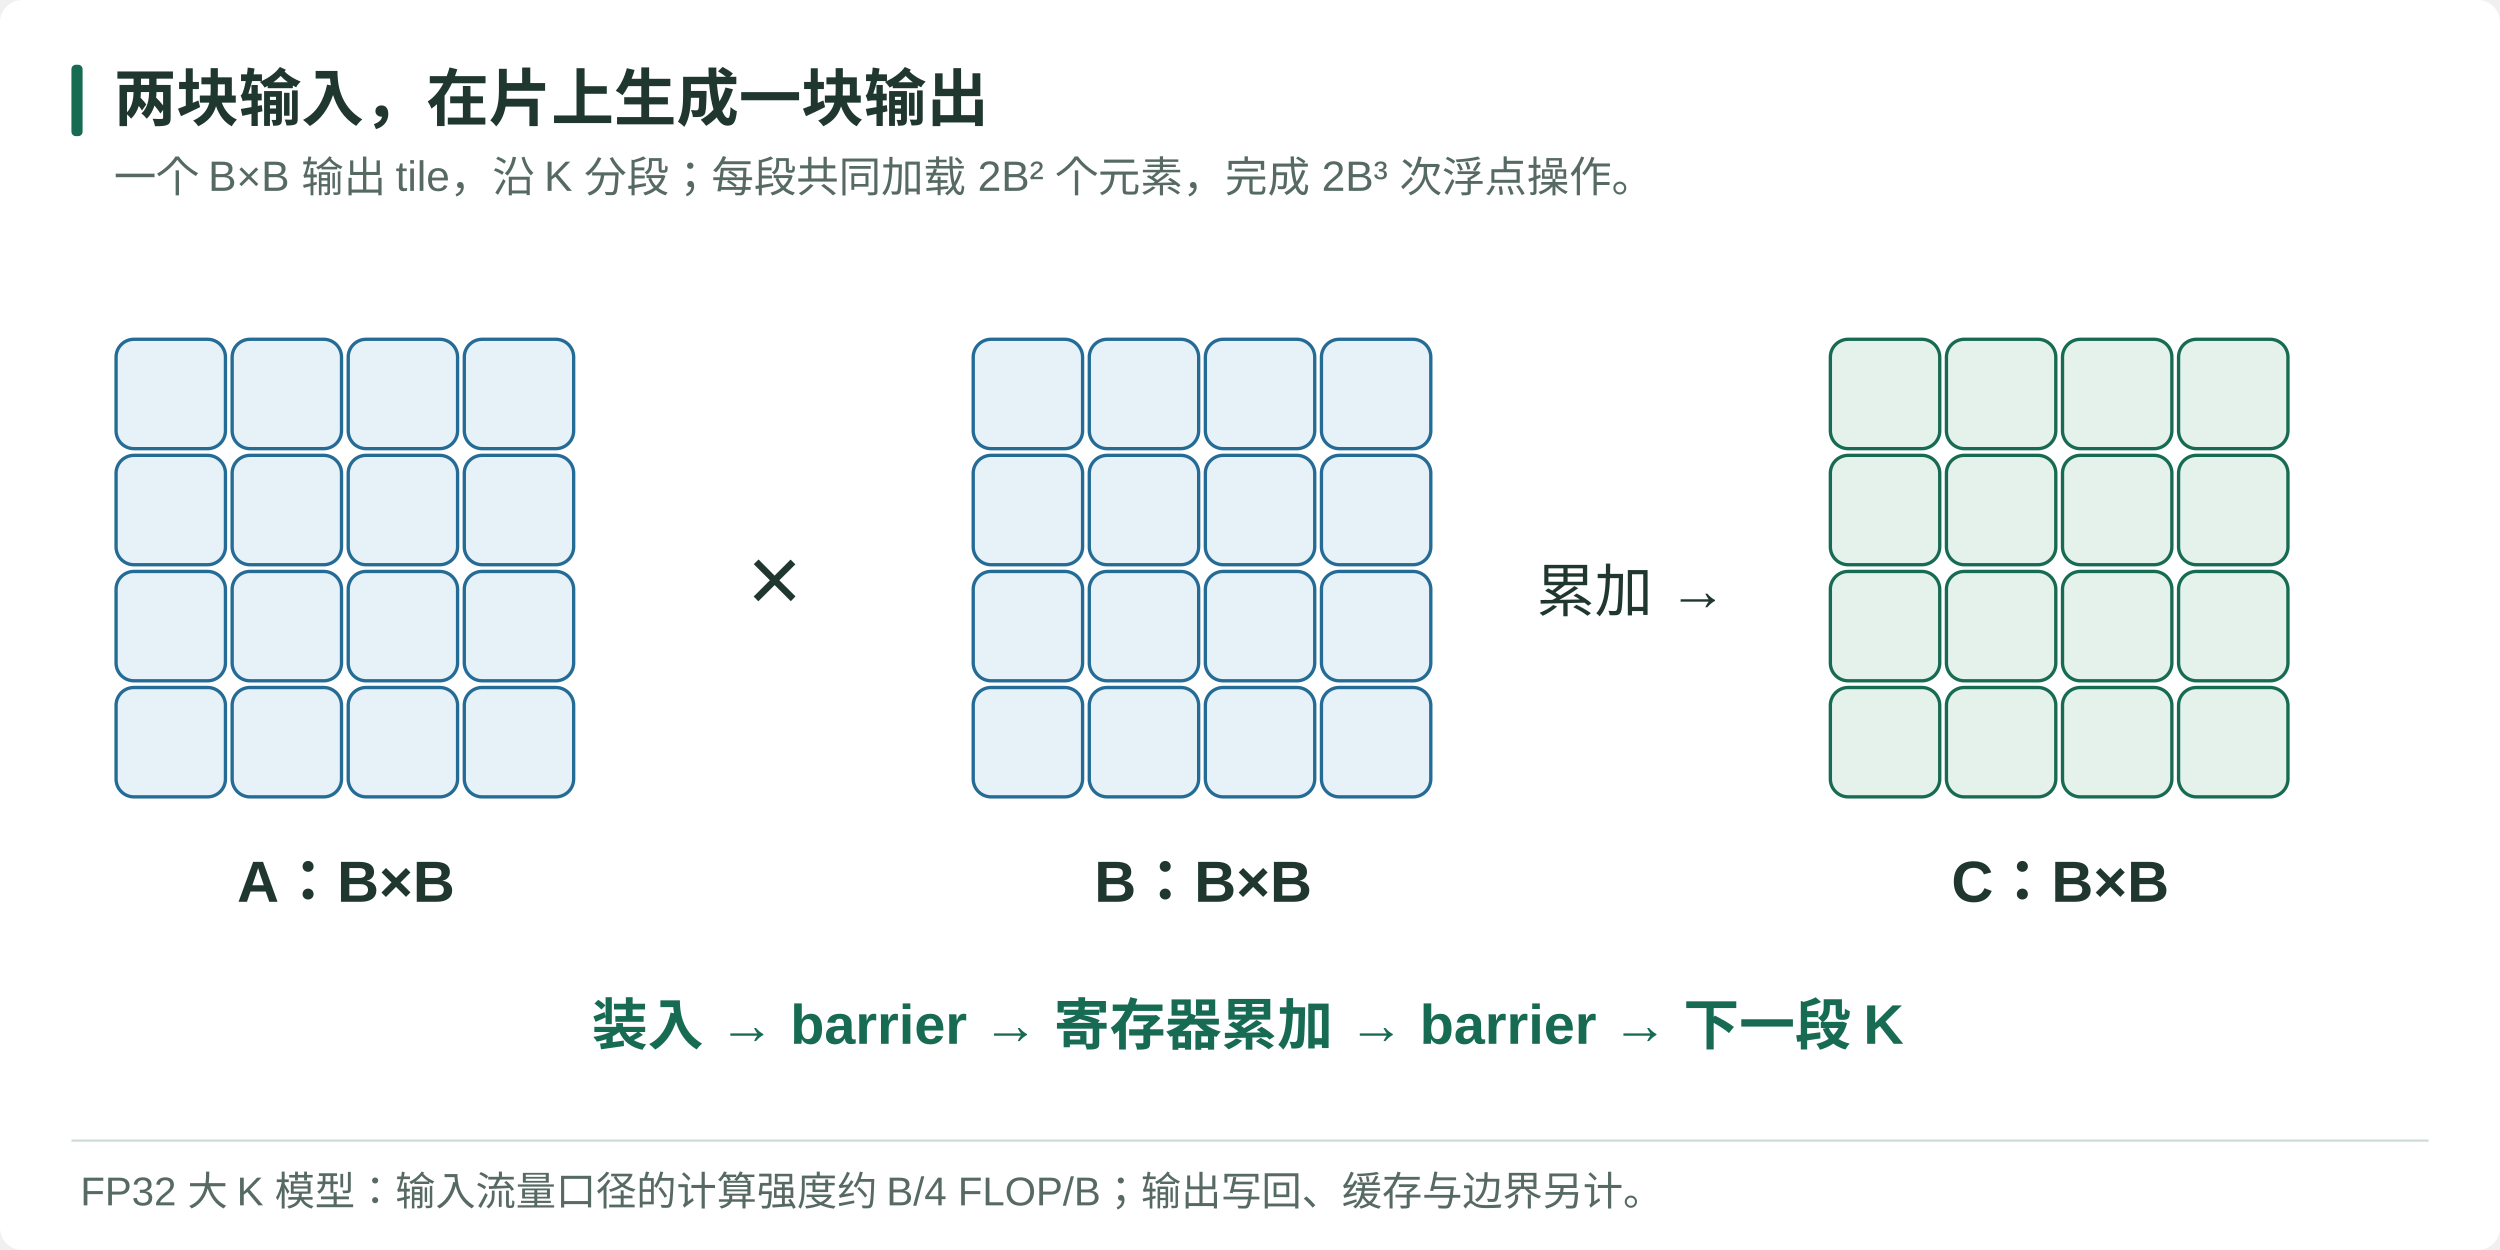
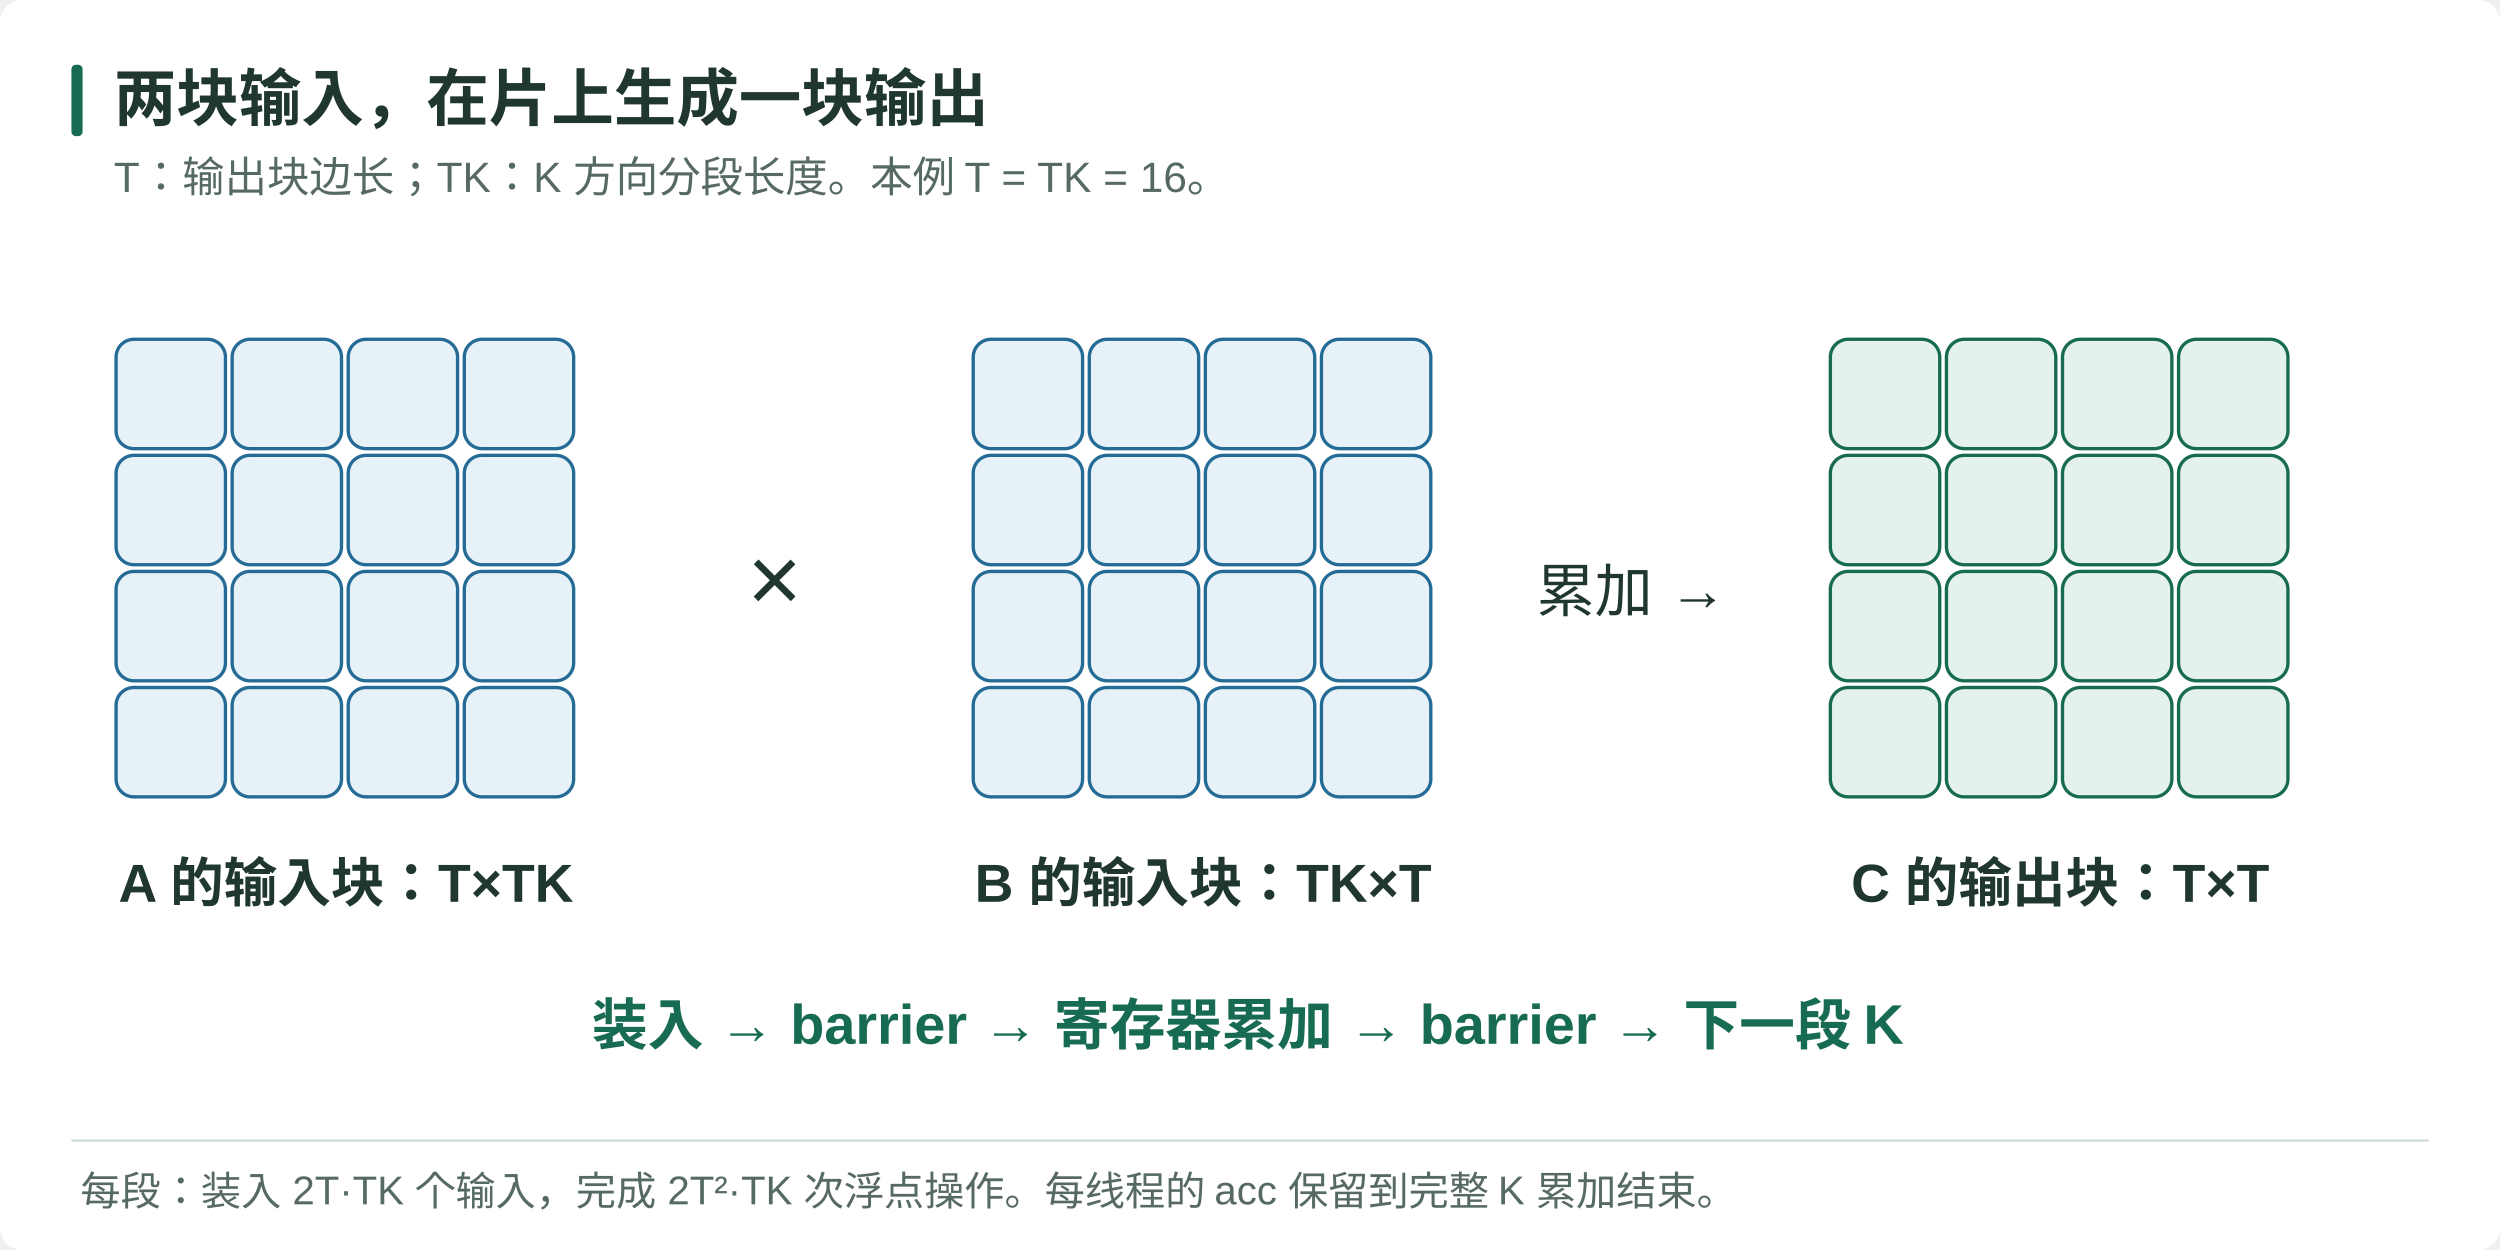
<svg xmlns="http://www.w3.org/2000/svg" width="1120" height="560" viewBox="0 0 1120 560" role="img" aria-labelledby="title desc">
  <defs>
    <marker id="arrow" viewBox="0 0 10 10" refX="9" refY="5" markerWidth="7" markerHeight="7" orient="auto-start-reverse">
      <path d="M 0 0 L 10 5 L 0 10 z" fill="context-stroke" />
    </marker>
    <pattern id="inactive" width="8" height="8" patternUnits="userSpaceOnUse">
      <rect width="8" height="8" fill="#EDF1F3" />
      <path d="M-2 2 L2 -2 M0 8 L8 0 M6 10 L10 6" stroke="#D7DFE3" stroke-width="1" />
    </pattern>
  </defs>
  <rect width="1120" height="100%" rx="10" fill="#FFFFFF" />
  <g font-family="Arial, PingFang SC, Microsoft YaHei, sans-serif" fill="#20372F">
    <rect x="32" y="29" width="5" height="32" rx="2" fill="#176B52" stroke="none" stroke-width="1.5" />
    <text x="51" y="54" font-size="28" fill="#20372F" text-anchor="start" font-weight="700">两块输入，在片上生成一块输出</text>
-     <text x="51" y="86" font-size="19" fill="#566A63" text-anchor="start" font-weight="400">一个 B×B 输出 tile，沿 K 分段；每段共同加载 2B² 个元素，完成 2B³ 次浮点操作。</text>
+     <text x="51" y="86" font-size="19" fill="#566A63" text-anchor="start" font-weight="400">T：输出块边长；TK：K 方向分段长度。本例 T = TK = 16。</text>
    <rect x="52" y="152" width="49" height="49" rx="8" fill="#E7F1F8" stroke="#246B96" stroke-width="1.5" />
    <text x="76.5" y="183.3" font-size="20" fill="#20372F" text-anchor="middle" font-weight="600" />
    <rect x="104" y="152" width="49" height="49" rx="8" fill="#E7F1F8" stroke="#246B96" stroke-width="1.5" />
    <text x="128.5" y="183.3" font-size="20" fill="#20372F" text-anchor="middle" font-weight="600" />
    <rect x="156" y="152" width="49" height="49" rx="8" fill="#E7F1F8" stroke="#246B96" stroke-width="1.5" />
    <text x="180.5" y="183.3" font-size="20" fill="#20372F" text-anchor="middle" font-weight="600" />
    <rect x="208" y="152" width="49" height="49" rx="8" fill="#E7F1F8" stroke="#246B96" stroke-width="1.5" />
    <text x="232.5" y="183.3" font-size="20" fill="#20372F" text-anchor="middle" font-weight="600" />
    <rect x="52" y="204" width="49" height="49" rx="8" fill="#E7F1F8" stroke="#246B96" stroke-width="1.5" />
    <text x="76.5" y="235.3" font-size="20" fill="#20372F" text-anchor="middle" font-weight="600" />
    <rect x="104" y="204" width="49" height="49" rx="8" fill="#E7F1F8" stroke="#246B96" stroke-width="1.5" />
    <text x="128.5" y="235.3" font-size="20" fill="#20372F" text-anchor="middle" font-weight="600" />
    <rect x="156" y="204" width="49" height="49" rx="8" fill="#E7F1F8" stroke="#246B96" stroke-width="1.5" />
    <text x="180.5" y="235.3" font-size="20" fill="#20372F" text-anchor="middle" font-weight="600" />
    <rect x="208" y="204" width="49" height="49" rx="8" fill="#E7F1F8" stroke="#246B96" stroke-width="1.5" />
    <text x="232.5" y="235.3" font-size="20" fill="#20372F" text-anchor="middle" font-weight="600" />
    <rect x="52" y="256" width="49" height="49" rx="8" fill="#E7F1F8" stroke="#246B96" stroke-width="1.5" />
    <text x="76.5" y="287.3" font-size="20" fill="#20372F" text-anchor="middle" font-weight="600" />
    <rect x="104" y="256" width="49" height="49" rx="8" fill="#E7F1F8" stroke="#246B96" stroke-width="1.5" />
    <text x="128.5" y="287.3" font-size="20" fill="#20372F" text-anchor="middle" font-weight="600" />
    <rect x="156" y="256" width="49" height="49" rx="8" fill="#E7F1F8" stroke="#246B96" stroke-width="1.5" />
    <text x="180.5" y="287.3" font-size="20" fill="#20372F" text-anchor="middle" font-weight="600" />
    <rect x="208" y="256" width="49" height="49" rx="8" fill="#E7F1F8" stroke="#246B96" stroke-width="1.5" />
    <text x="232.5" y="287.3" font-size="20" fill="#20372F" text-anchor="middle" font-weight="600" />
    <rect x="52" y="308" width="49" height="49" rx="8" fill="#E7F1F8" stroke="#246B96" stroke-width="1.5" />
    <text x="76.5" y="339.3" font-size="20" fill="#20372F" text-anchor="middle" font-weight="600" />
    <rect x="104" y="308" width="49" height="49" rx="8" fill="#E7F1F8" stroke="#246B96" stroke-width="1.5" />
    <text x="128.5" y="339.3" font-size="20" fill="#20372F" text-anchor="middle" font-weight="600" />
    <rect x="156" y="308" width="49" height="49" rx="8" fill="#E7F1F8" stroke="#246B96" stroke-width="1.5" />
    <text x="180.5" y="339.3" font-size="20" fill="#20372F" text-anchor="middle" font-weight="600" />
    <rect x="208" y="308" width="49" height="49" rx="8" fill="#E7F1F8" stroke="#246B96" stroke-width="1.5" />
    <text x="232.5" y="339.3" font-size="20" fill="#20372F" text-anchor="middle" font-weight="600" />
-     <text x="155" y="404" font-size="26" fill="#20372F" text-anchor="middle" font-weight="700">A：B×B</text>
+     <text x="155" y="404" font-size="24" fill="#20372F" text-anchor="middle" font-weight="700">A 的输入块：T×TK</text>
    <rect x="436" y="152" width="49" height="49" rx="8" fill="#E7F1F8" stroke="#246B96" stroke-width="1.5" />
    <text x="460.5" y="183.3" font-size="20" fill="#20372F" text-anchor="middle" font-weight="600" />
    <rect x="488" y="152" width="49" height="49" rx="8" fill="#E7F1F8" stroke="#246B96" stroke-width="1.5" />
    <text x="512.5" y="183.3" font-size="20" fill="#20372F" text-anchor="middle" font-weight="600" />
    <rect x="540" y="152" width="49" height="49" rx="8" fill="#E7F1F8" stroke="#246B96" stroke-width="1.5" />
    <text x="564.5" y="183.3" font-size="20" fill="#20372F" text-anchor="middle" font-weight="600" />
    <rect x="592" y="152" width="49" height="49" rx="8" fill="#E7F1F8" stroke="#246B96" stroke-width="1.5" />
    <text x="616.5" y="183.3" font-size="20" fill="#20372F" text-anchor="middle" font-weight="600" />
    <rect x="436" y="204" width="49" height="49" rx="8" fill="#E7F1F8" stroke="#246B96" stroke-width="1.5" />
    <text x="460.5" y="235.3" font-size="20" fill="#20372F" text-anchor="middle" font-weight="600" />
    <rect x="488" y="204" width="49" height="49" rx="8" fill="#E7F1F8" stroke="#246B96" stroke-width="1.5" />
    <text x="512.5" y="235.3" font-size="20" fill="#20372F" text-anchor="middle" font-weight="600" />
    <rect x="540" y="204" width="49" height="49" rx="8" fill="#E7F1F8" stroke="#246B96" stroke-width="1.5" />
    <text x="564.5" y="235.3" font-size="20" fill="#20372F" text-anchor="middle" font-weight="600" />
    <rect x="592" y="204" width="49" height="49" rx="8" fill="#E7F1F8" stroke="#246B96" stroke-width="1.5" />
    <text x="616.5" y="235.3" font-size="20" fill="#20372F" text-anchor="middle" font-weight="600" />
    <rect x="436" y="256" width="49" height="49" rx="8" fill="#E7F1F8" stroke="#246B96" stroke-width="1.5" />
    <text x="460.5" y="287.3" font-size="20" fill="#20372F" text-anchor="middle" font-weight="600" />
    <rect x="488" y="256" width="49" height="49" rx="8" fill="#E7F1F8" stroke="#246B96" stroke-width="1.5" />
    <text x="512.5" y="287.3" font-size="20" fill="#20372F" text-anchor="middle" font-weight="600" />
    <rect x="540" y="256" width="49" height="49" rx="8" fill="#E7F1F8" stroke="#246B96" stroke-width="1.5" />
    <text x="564.5" y="287.3" font-size="20" fill="#20372F" text-anchor="middle" font-weight="600" />
    <rect x="592" y="256" width="49" height="49" rx="8" fill="#E7F1F8" stroke="#246B96" stroke-width="1.5" />
    <text x="616.5" y="287.3" font-size="20" fill="#20372F" text-anchor="middle" font-weight="600" />
    <rect x="436" y="308" width="49" height="49" rx="8" fill="#E7F1F8" stroke="#246B96" stroke-width="1.5" />
    <text x="460.5" y="339.3" font-size="20" fill="#20372F" text-anchor="middle" font-weight="600" />
    <rect x="488" y="308" width="49" height="49" rx="8" fill="#E7F1F8" stroke="#246B96" stroke-width="1.5" />
    <text x="512.5" y="339.3" font-size="20" fill="#20372F" text-anchor="middle" font-weight="600" />
    <rect x="540" y="308" width="49" height="49" rx="8" fill="#E7F1F8" stroke="#246B96" stroke-width="1.5" />
    <text x="564.5" y="339.3" font-size="20" fill="#20372F" text-anchor="middle" font-weight="600" />
    <rect x="592" y="308" width="49" height="49" rx="8" fill="#E7F1F8" stroke="#246B96" stroke-width="1.5" />
    <text x="616.5" y="339.3" font-size="20" fill="#20372F" text-anchor="middle" font-weight="600" />
-     <text x="539" y="404" font-size="26" fill="#20372F" text-anchor="middle" font-weight="700">B：B×B</text>
+     <text x="539" y="404" font-size="24" fill="#20372F" text-anchor="middle" font-weight="700">B 的输入块：TK×T</text>
    <rect x="820" y="152" width="49" height="49" rx="8" fill="#E4F2EB" stroke="#176B52" stroke-width="1.5" />
    <text x="844.5" y="183.3" font-size="20" fill="#20372F" text-anchor="middle" font-weight="600" />
    <rect x="872" y="152" width="49" height="49" rx="8" fill="#E4F2EB" stroke="#176B52" stroke-width="1.5" />
    <text x="896.5" y="183.3" font-size="20" fill="#20372F" text-anchor="middle" font-weight="600" />
    <rect x="924" y="152" width="49" height="49" rx="8" fill="#E4F2EB" stroke="#176B52" stroke-width="1.5" />
    <text x="948.5" y="183.3" font-size="20" fill="#20372F" text-anchor="middle" font-weight="600" />
    <rect x="976" y="152" width="49" height="49" rx="8" fill="#E4F2EB" stroke="#176B52" stroke-width="1.5" />
    <text x="1000.5" y="183.3" font-size="20" fill="#20372F" text-anchor="middle" font-weight="600" />
    <rect x="820" y="204" width="49" height="49" rx="8" fill="#E4F2EB" stroke="#176B52" stroke-width="1.5" />
    <text x="844.5" y="235.3" font-size="20" fill="#20372F" text-anchor="middle" font-weight="600" />
    <rect x="872" y="204" width="49" height="49" rx="8" fill="#E4F2EB" stroke="#176B52" stroke-width="1.5" />
    <text x="896.5" y="235.3" font-size="20" fill="#20372F" text-anchor="middle" font-weight="600" />
    <rect x="924" y="204" width="49" height="49" rx="8" fill="#E4F2EB" stroke="#176B52" stroke-width="1.5" />
    <text x="948.5" y="235.3" font-size="20" fill="#20372F" text-anchor="middle" font-weight="600" />
    <rect x="976" y="204" width="49" height="49" rx="8" fill="#E4F2EB" stroke="#176B52" stroke-width="1.5" />
    <text x="1000.5" y="235.3" font-size="20" fill="#20372F" text-anchor="middle" font-weight="600" />
    <rect x="820" y="256" width="49" height="49" rx="8" fill="#E4F2EB" stroke="#176B52" stroke-width="1.5" />
    <text x="844.5" y="287.3" font-size="20" fill="#20372F" text-anchor="middle" font-weight="600" />
    <rect x="872" y="256" width="49" height="49" rx="8" fill="#E4F2EB" stroke="#176B52" stroke-width="1.5" />
    <text x="896.5" y="287.3" font-size="20" fill="#20372F" text-anchor="middle" font-weight="600" />
    <rect x="924" y="256" width="49" height="49" rx="8" fill="#E4F2EB" stroke="#176B52" stroke-width="1.5" />
    <text x="948.5" y="287.3" font-size="20" fill="#20372F" text-anchor="middle" font-weight="600" />
    <rect x="976" y="256" width="49" height="49" rx="8" fill="#E4F2EB" stroke="#176B52" stroke-width="1.5" />
    <text x="1000.5" y="287.3" font-size="20" fill="#20372F" text-anchor="middle" font-weight="600" />
    <rect x="820" y="308" width="49" height="49" rx="8" fill="#E4F2EB" stroke="#176B52" stroke-width="1.5" />
    <text x="844.5" y="339.3" font-size="20" fill="#20372F" text-anchor="middle" font-weight="600" />
    <rect x="872" y="308" width="49" height="49" rx="8" fill="#E4F2EB" stroke="#176B52" stroke-width="1.5" />
    <text x="896.5" y="339.3" font-size="20" fill="#20372F" text-anchor="middle" font-weight="600" />
    <rect x="924" y="308" width="49" height="49" rx="8" fill="#E4F2EB" stroke="#176B52" stroke-width="1.5" />
    <text x="948.5" y="339.3" font-size="20" fill="#20372F" text-anchor="middle" font-weight="600" />
    <rect x="976" y="308" width="49" height="49" rx="8" fill="#E4F2EB" stroke="#176B52" stroke-width="1.5" />
    <text x="1000.5" y="339.3" font-size="20" fill="#20372F" text-anchor="middle" font-weight="600" />
-     <text x="923" y="404" font-size="26" fill="#20372F" text-anchor="middle" font-weight="700">C：B×B</text>
+     <text x="923" y="404" font-size="24" fill="#20372F" text-anchor="middle" font-weight="700">C 的输出块：T×T</text>
    <text x="347" y="274" font-size="42" fill="#20372F" text-anchor="middle" font-weight="400">×</text>
    <text x="731" y="274" font-size="26" fill="#20372F" text-anchor="middle" font-weight="400">累加 →</text>
    <text x="559" y="468" font-size="25" fill="#176B52" text-anchor="middle" font-weight="700">装入 → barrier → 寄存器累加 → barrier → 下一段 K</text>
    <line x1="32" y1="511" x2="1088" y2="511" stroke="#CFDCD5" stroke-width="1" />
-     <text x="36" y="540" font-size="18" fill="#566A63" text-anchor="start" font-weight="400">FP32 大 K 模型：输入流量口径的计算强度约 B/4 FLOP/B；输出写回、缓存与边界另计。</text>
+     <text x="36" y="540" font-size="18" fill="#566A63" text-anchor="start" font-weight="400">每段：装入 2T·TK 个输入，完成 2T²·TK 次浮点操作。每线程的 acc 保留到完整 K 累加结束。</text>
  </g>
</svg>
